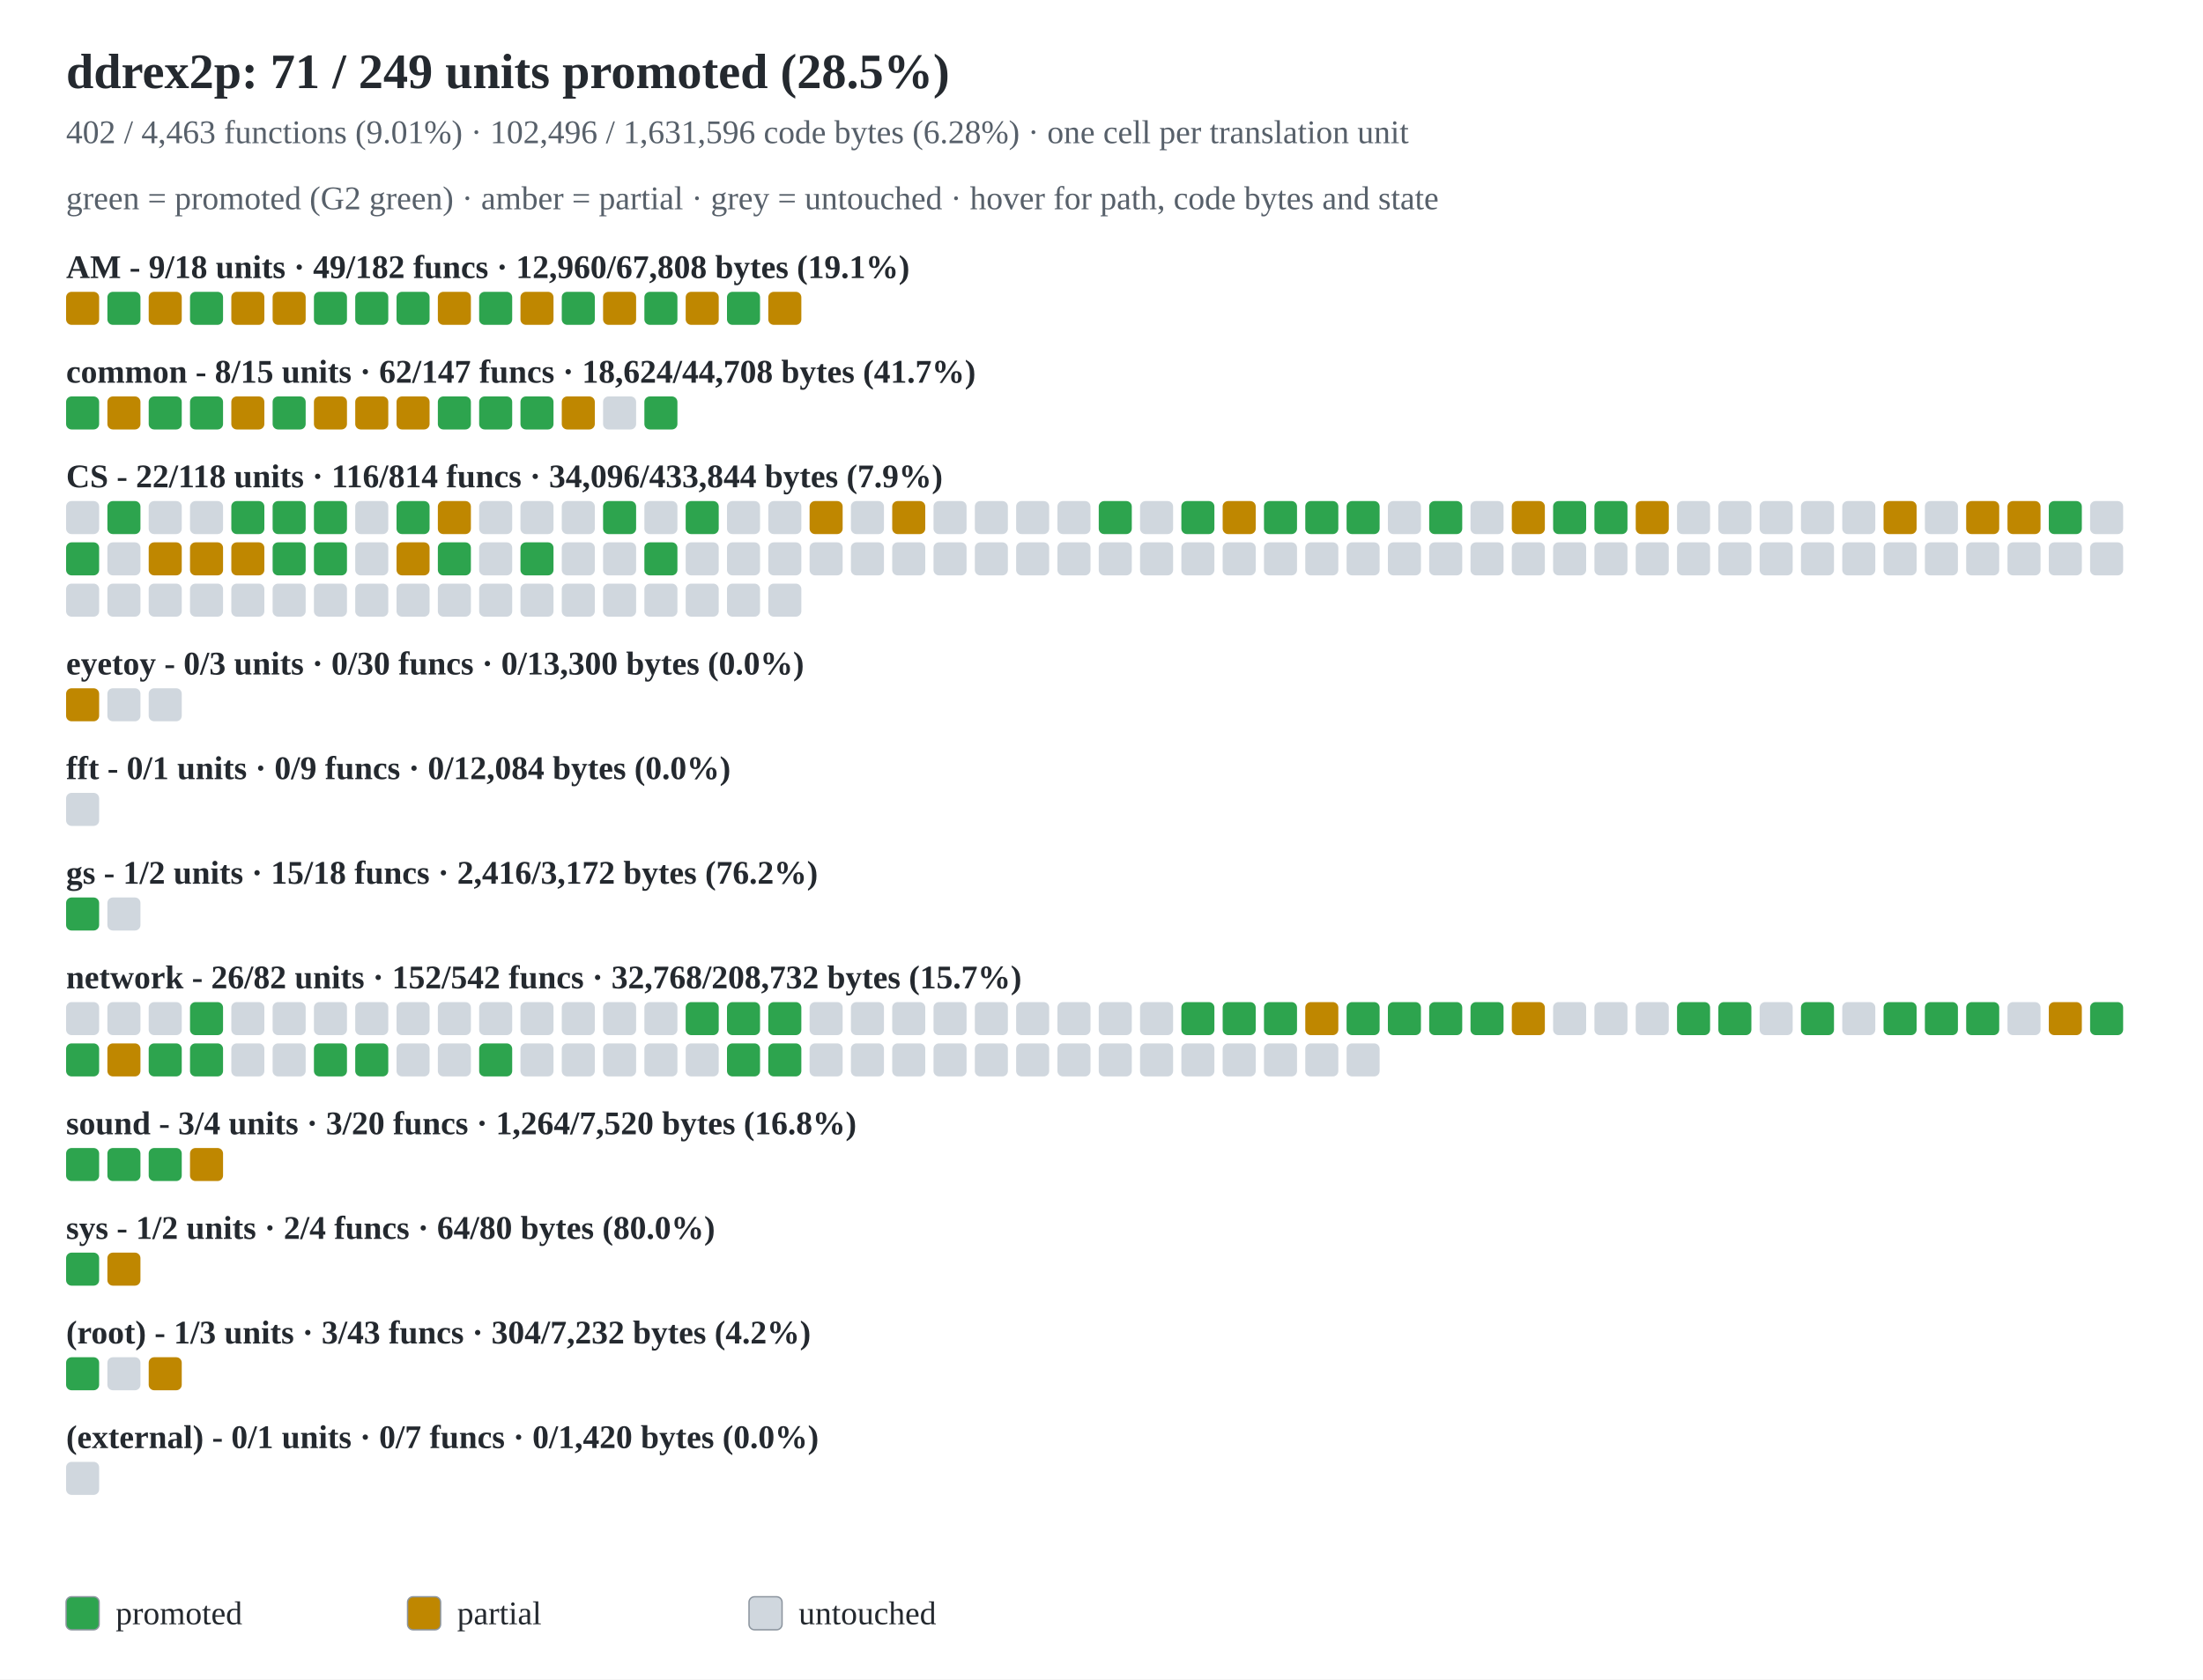
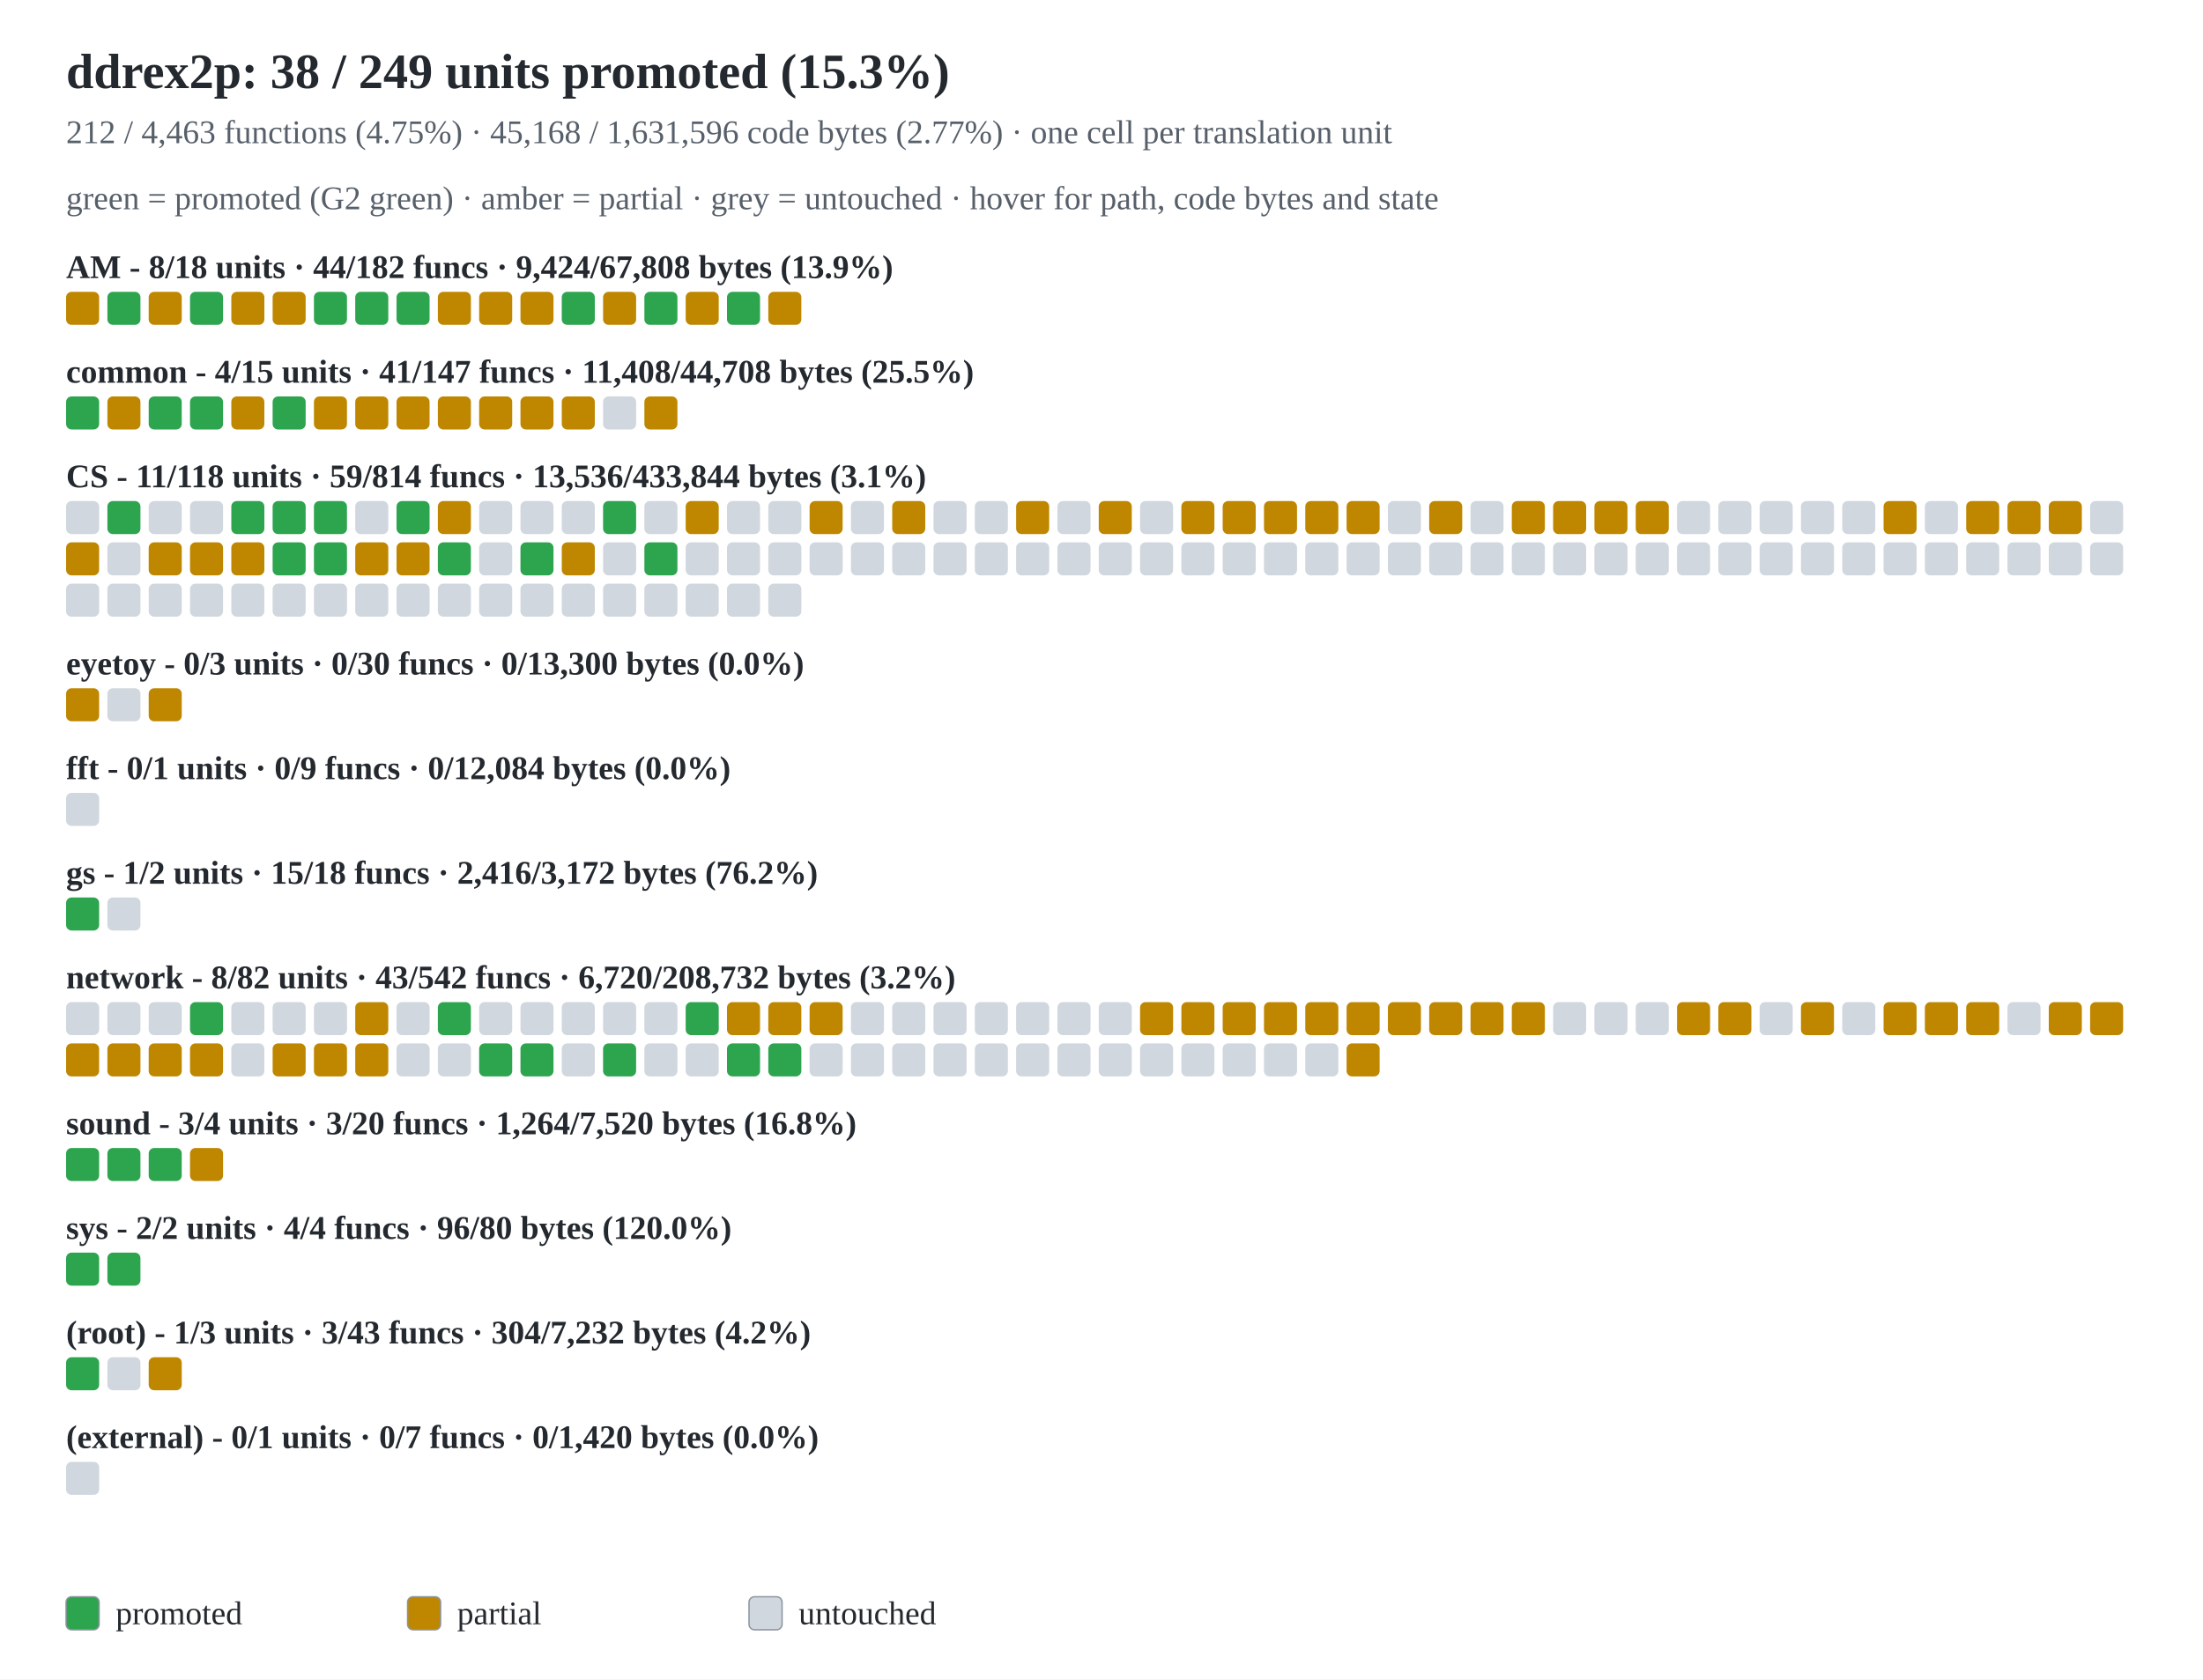
<svg xmlns="http://www.w3.org/2000/svg" width="800" height="610" viewBox="0 0 800 610" role="img" aria-label="ddrex2p translation unit heatmap">
  <rect width="800" height="610" fill="#ffffff" />
-   <text x="24" y="32" font-size="18" font-weight="600" fill="#24292f">ddrex2p: 71 / 249 units promoted (28.5%)</text>
-   <text x="24" y="52" font-size="12" fill="#57606a">402 / 4,463 functions (9.01%) · 102,496 / 1,631,596 code bytes (6.28%) · one cell per translation unit</text>
+   <text x="24" y="32" font-size="18" font-weight="600" fill="#24292f">ddrex2p: 38 / 249 units promoted (15.3%)</text>
+   <text x="24" y="52" font-size="12" fill="#57606a">212 / 4,463 functions (4.75%) · 45,168 / 1,631,596 code bytes (2.77%) · one cell per translation unit</text>
  <text x="24" y="76" font-size="12" fill="#57606a">green = promoted (G2 green) · amber = partial · grey = untouched · hover for path, code bytes and state</text>
  <g class="module" data-module="AM">
-     <text x="24" y="101" font-size="12" font-weight="600" fill="#24292f">AM - 9/18 units · 49/182 funcs · 12,960/67,808 bytes (19.1%)</text>
+     <text x="24" y="101" font-size="12" font-weight="600" fill="#24292f">AM - 8/18 units · 44/182 funcs · 9,424/67,808 bytes (13.9%)</text>
    <rect class="cell" data-state="partial" x="24" y="106" width="12" height="12" rx="2" fill="#bf8700" />
    <rect class="cell" data-state="promoted" x="39" y="106" width="12" height="12" rx="2" fill="#2da44e" />
    <rect class="cell" data-state="partial" x="54" y="106" width="12" height="12" rx="2" fill="#bf8700" />
    <rect class="cell" data-state="promoted" x="69" y="106" width="12" height="12" rx="2" fill="#2da44e" />
    <rect class="cell" data-state="partial" x="84" y="106" width="12" height="12" rx="2" fill="#bf8700" />
    <rect class="cell" data-state="partial" x="99" y="106" width="12" height="12" rx="2" fill="#bf8700" />
    <rect class="cell" data-state="promoted" x="114" y="106" width="12" height="12" rx="2" fill="#2da44e" />
    <rect class="cell" data-state="promoted" x="129" y="106" width="12" height="12" rx="2" fill="#2da44e" />
    <rect class="cell" data-state="promoted" x="144" y="106" width="12" height="12" rx="2" fill="#2da44e" />
    <rect class="cell" data-state="partial" x="159" y="106" width="12" height="12" rx="2" fill="#bf8700" />
-     <rect class="cell" data-state="promoted" x="174" y="106" width="12" height="12" rx="2" fill="#2da44e" />
+     <rect class="cell" data-state="partial" x="174" y="106" width="12" height="12" rx="2" fill="#bf8700" />
    <rect class="cell" data-state="partial" x="189" y="106" width="12" height="12" rx="2" fill="#bf8700" />
    <rect class="cell" data-state="promoted" x="204" y="106" width="12" height="12" rx="2" fill="#2da44e" />
    <rect class="cell" data-state="partial" x="219" y="106" width="12" height="12" rx="2" fill="#bf8700" />
    <rect class="cell" data-state="promoted" x="234" y="106" width="12" height="12" rx="2" fill="#2da44e" />
    <rect class="cell" data-state="partial" x="249" y="106" width="12" height="12" rx="2" fill="#bf8700" />
    <rect class="cell" data-state="promoted" x="264" y="106" width="12" height="12" rx="2" fill="#2da44e" />
    <rect class="cell" data-state="partial" x="279" y="106" width="12" height="12" rx="2" fill="#bf8700" />
  </g>
  <g class="module" data-module="common">
-     <text x="24" y="139" font-size="12" font-weight="600" fill="#24292f">common - 8/15 units · 62/147 funcs · 18,624/44,708 bytes (41.7%)</text>
+     <text x="24" y="139" font-size="12" font-weight="600" fill="#24292f">common - 4/15 units · 41/147 funcs · 11,408/44,708 bytes (25.5%)</text>
    <rect class="cell" data-state="promoted" x="24" y="144" width="12" height="12" rx="2" fill="#2da44e" />
    <rect class="cell" data-state="partial" x="39" y="144" width="12" height="12" rx="2" fill="#bf8700" />
    <rect class="cell" data-state="promoted" x="54" y="144" width="12" height="12" rx="2" fill="#2da44e" />
    <rect class="cell" data-state="promoted" x="69" y="144" width="12" height="12" rx="2" fill="#2da44e" />
    <rect class="cell" data-state="partial" x="84" y="144" width="12" height="12" rx="2" fill="#bf8700" />
    <rect class="cell" data-state="promoted" x="99" y="144" width="12" height="12" rx="2" fill="#2da44e" />
    <rect class="cell" data-state="partial" x="114" y="144" width="12" height="12" rx="2" fill="#bf8700" />
    <rect class="cell" data-state="partial" x="129" y="144" width="12" height="12" rx="2" fill="#bf8700" />
    <rect class="cell" data-state="partial" x="144" y="144" width="12" height="12" rx="2" fill="#bf8700" />
-     <rect class="cell" data-state="promoted" x="159" y="144" width="12" height="12" rx="2" fill="#2da44e" />
-     <rect class="cell" data-state="promoted" x="174" y="144" width="12" height="12" rx="2" fill="#2da44e" />
-     <rect class="cell" data-state="promoted" x="189" y="144" width="12" height="12" rx="2" fill="#2da44e" />
+     <rect class="cell" data-state="partial" x="159" y="144" width="12" height="12" rx="2" fill="#bf8700" />
+     <rect class="cell" data-state="partial" x="174" y="144" width="12" height="12" rx="2" fill="#bf8700" />
+     <rect class="cell" data-state="partial" x="189" y="144" width="12" height="12" rx="2" fill="#bf8700" />
    <rect class="cell" data-state="partial" x="204" y="144" width="12" height="12" rx="2" fill="#bf8700" />
    <rect class="cell" data-state="untouched" x="219" y="144" width="12" height="12" rx="2" fill="#d0d7de" />
-     <rect class="cell" data-state="promoted" x="234" y="144" width="12" height="12" rx="2" fill="#2da44e" />
+     <rect class="cell" data-state="partial" x="234" y="144" width="12" height="12" rx="2" fill="#bf8700" />
  </g>
  <g class="module" data-module="CS">
-     <text x="24" y="177" font-size="12" font-weight="600" fill="#24292f">CS - 22/118 units · 116/814 funcs · 34,096/433,844 bytes (7.9%)</text>
+     <text x="24" y="177" font-size="12" font-weight="600" fill="#24292f">CS - 11/118 units · 59/814 funcs · 13,536/433,844 bytes (3.1%)</text>
    <rect class="cell" data-state="untouched" x="24" y="182" width="12" height="12" rx="2" fill="#d0d7de" />
    <rect class="cell" data-state="promoted" x="39" y="182" width="12" height="12" rx="2" fill="#2da44e" />
    <rect class="cell" data-state="untouched" x="54" y="182" width="12" height="12" rx="2" fill="#d0d7de" />
    <rect class="cell" data-state="untouched" x="69" y="182" width="12" height="12" rx="2" fill="#d0d7de" />
    <rect class="cell" data-state="promoted" x="84" y="182" width="12" height="12" rx="2" fill="#2da44e" />
    <rect class="cell" data-state="promoted" x="99" y="182" width="12" height="12" rx="2" fill="#2da44e" />
    <rect class="cell" data-state="promoted" x="114" y="182" width="12" height="12" rx="2" fill="#2da44e" />
    <rect class="cell" data-state="untouched" x="129" y="182" width="12" height="12" rx="2" fill="#d0d7de" />
    <rect class="cell" data-state="promoted" x="144" y="182" width="12" height="12" rx="2" fill="#2da44e" />
    <rect class="cell" data-state="partial" x="159" y="182" width="12" height="12" rx="2" fill="#bf8700" />
    <rect class="cell" data-state="untouched" x="174" y="182" width="12" height="12" rx="2" fill="#d0d7de" />
    <rect class="cell" data-state="untouched" x="189" y="182" width="12" height="12" rx="2" fill="#d0d7de" />
    <rect class="cell" data-state="untouched" x="204" y="182" width="12" height="12" rx="2" fill="#d0d7de" />
    <rect class="cell" data-state="promoted" x="219" y="182" width="12" height="12" rx="2" fill="#2da44e" />
    <rect class="cell" data-state="untouched" x="234" y="182" width="12" height="12" rx="2" fill="#d0d7de" />
-     <rect class="cell" data-state="promoted" x="249" y="182" width="12" height="12" rx="2" fill="#2da44e" />
+     <rect class="cell" data-state="partial" x="249" y="182" width="12" height="12" rx="2" fill="#bf8700" />
    <rect class="cell" data-state="untouched" x="264" y="182" width="12" height="12" rx="2" fill="#d0d7de" />
    <rect class="cell" data-state="untouched" x="279" y="182" width="12" height="12" rx="2" fill="#d0d7de" />
    <rect class="cell" data-state="partial" x="294" y="182" width="12" height="12" rx="2" fill="#bf8700" />
    <rect class="cell" data-state="untouched" x="309" y="182" width="12" height="12" rx="2" fill="#d0d7de" />
    <rect class="cell" data-state="partial" x="324" y="182" width="12" height="12" rx="2" fill="#bf8700" />
    <rect class="cell" data-state="untouched" x="339" y="182" width="12" height="12" rx="2" fill="#d0d7de" />
    <rect class="cell" data-state="untouched" x="354" y="182" width="12" height="12" rx="2" fill="#d0d7de" />
-     <rect class="cell" data-state="untouched" x="369" y="182" width="12" height="12" rx="2" fill="#d0d7de" />
+     <rect class="cell" data-state="partial" x="369" y="182" width="12" height="12" rx="2" fill="#bf8700" />
    <rect class="cell" data-state="untouched" x="384" y="182" width="12" height="12" rx="2" fill="#d0d7de" />
-     <rect class="cell" data-state="promoted" x="399" y="182" width="12" height="12" rx="2" fill="#2da44e" />
+     <rect class="cell" data-state="partial" x="399" y="182" width="12" height="12" rx="2" fill="#bf8700" />
    <rect class="cell" data-state="untouched" x="414" y="182" width="12" height="12" rx="2" fill="#d0d7de" />
-     <rect class="cell" data-state="promoted" x="429" y="182" width="12" height="12" rx="2" fill="#2da44e" />
+     <rect class="cell" data-state="partial" x="429" y="182" width="12" height="12" rx="2" fill="#bf8700" />
    <rect class="cell" data-state="partial" x="444" y="182" width="12" height="12" rx="2" fill="#bf8700" />
-     <rect class="cell" data-state="promoted" x="459" y="182" width="12" height="12" rx="2" fill="#2da44e" />
-     <rect class="cell" data-state="promoted" x="474" y="182" width="12" height="12" rx="2" fill="#2da44e" />
-     <rect class="cell" data-state="promoted" x="489" y="182" width="12" height="12" rx="2" fill="#2da44e" />
+     <rect class="cell" data-state="partial" x="459" y="182" width="12" height="12" rx="2" fill="#bf8700" />
+     <rect class="cell" data-state="partial" x="474" y="182" width="12" height="12" rx="2" fill="#bf8700" />
+     <rect class="cell" data-state="partial" x="489" y="182" width="12" height="12" rx="2" fill="#bf8700" />
    <rect class="cell" data-state="untouched" x="504" y="182" width="12" height="12" rx="2" fill="#d0d7de" />
-     <rect class="cell" data-state="promoted" x="519" y="182" width="12" height="12" rx="2" fill="#2da44e" />
+     <rect class="cell" data-state="partial" x="519" y="182" width="12" height="12" rx="2" fill="#bf8700" />
    <rect class="cell" data-state="untouched" x="534" y="182" width="12" height="12" rx="2" fill="#d0d7de" />
    <rect class="cell" data-state="partial" x="549" y="182" width="12" height="12" rx="2" fill="#bf8700" />
-     <rect class="cell" data-state="promoted" x="564" y="182" width="12" height="12" rx="2" fill="#2da44e" />
-     <rect class="cell" data-state="promoted" x="579" y="182" width="12" height="12" rx="2" fill="#2da44e" />
+     <rect class="cell" data-state="partial" x="564" y="182" width="12" height="12" rx="2" fill="#bf8700" />
+     <rect class="cell" data-state="partial" x="579" y="182" width="12" height="12" rx="2" fill="#bf8700" />
    <rect class="cell" data-state="partial" x="594" y="182" width="12" height="12" rx="2" fill="#bf8700" />
    <rect class="cell" data-state="untouched" x="609" y="182" width="12" height="12" rx="2" fill="#d0d7de" />
    <rect class="cell" data-state="untouched" x="624" y="182" width="12" height="12" rx="2" fill="#d0d7de" />
    <rect class="cell" data-state="untouched" x="639" y="182" width="12" height="12" rx="2" fill="#d0d7de" />
    <rect class="cell" data-state="untouched" x="654" y="182" width="12" height="12" rx="2" fill="#d0d7de" />
    <rect class="cell" data-state="untouched" x="669" y="182" width="12" height="12" rx="2" fill="#d0d7de" />
    <rect class="cell" data-state="partial" x="684" y="182" width="12" height="12" rx="2" fill="#bf8700" />
    <rect class="cell" data-state="untouched" x="699" y="182" width="12" height="12" rx="2" fill="#d0d7de" />
    <rect class="cell" data-state="partial" x="714" y="182" width="12" height="12" rx="2" fill="#bf8700" />
    <rect class="cell" data-state="partial" x="729" y="182" width="12" height="12" rx="2" fill="#bf8700" />
-     <rect class="cell" data-state="promoted" x="744" y="182" width="12" height="12" rx="2" fill="#2da44e" />
+     <rect class="cell" data-state="partial" x="744" y="182" width="12" height="12" rx="2" fill="#bf8700" />
    <rect class="cell" data-state="untouched" x="759" y="182" width="12" height="12" rx="2" fill="#d0d7de" />
-     <rect class="cell" data-state="promoted" x="24" y="197" width="12" height="12" rx="2" fill="#2da44e" />
+     <rect class="cell" data-state="partial" x="24" y="197" width="12" height="12" rx="2" fill="#bf8700" />
    <rect class="cell" data-state="untouched" x="39" y="197" width="12" height="12" rx="2" fill="#d0d7de" />
    <rect class="cell" data-state="partial" x="54" y="197" width="12" height="12" rx="2" fill="#bf8700" />
    <rect class="cell" data-state="partial" x="69" y="197" width="12" height="12" rx="2" fill="#bf8700" />
    <rect class="cell" data-state="partial" x="84" y="197" width="12" height="12" rx="2" fill="#bf8700" />
    <rect class="cell" data-state="promoted" x="99" y="197" width="12" height="12" rx="2" fill="#2da44e" />
    <rect class="cell" data-state="promoted" x="114" y="197" width="12" height="12" rx="2" fill="#2da44e" />
-     <rect class="cell" data-state="untouched" x="129" y="197" width="12" height="12" rx="2" fill="#d0d7de" />
+     <rect class="cell" data-state="partial" x="129" y="197" width="12" height="12" rx="2" fill="#bf8700" />
    <rect class="cell" data-state="partial" x="144" y="197" width="12" height="12" rx="2" fill="#bf8700" />
    <rect class="cell" data-state="promoted" x="159" y="197" width="12" height="12" rx="2" fill="#2da44e" />
    <rect class="cell" data-state="untouched" x="174" y="197" width="12" height="12" rx="2" fill="#d0d7de" />
    <rect class="cell" data-state="promoted" x="189" y="197" width="12" height="12" rx="2" fill="#2da44e" />
-     <rect class="cell" data-state="untouched" x="204" y="197" width="12" height="12" rx="2" fill="#d0d7de" />
+     <rect class="cell" data-state="partial" x="204" y="197" width="12" height="12" rx="2" fill="#bf8700" />
    <rect class="cell" data-state="untouched" x="219" y="197" width="12" height="12" rx="2" fill="#d0d7de" />
    <rect class="cell" data-state="promoted" x="234" y="197" width="12" height="12" rx="2" fill="#2da44e" />
    <rect class="cell" data-state="untouched" x="249" y="197" width="12" height="12" rx="2" fill="#d0d7de" />
    <rect class="cell" data-state="untouched" x="264" y="197" width="12" height="12" rx="2" fill="#d0d7de" />
    <rect class="cell" data-state="untouched" x="279" y="197" width="12" height="12" rx="2" fill="#d0d7de" />
    <rect class="cell" data-state="untouched" x="294" y="197" width="12" height="12" rx="2" fill="#d0d7de" />
    <rect class="cell" data-state="untouched" x="309" y="197" width="12" height="12" rx="2" fill="#d0d7de" />
    <rect class="cell" data-state="untouched" x="324" y="197" width="12" height="12" rx="2" fill="#d0d7de" />
    <rect class="cell" data-state="untouched" x="339" y="197" width="12" height="12" rx="2" fill="#d0d7de" />
    <rect class="cell" data-state="untouched" x="354" y="197" width="12" height="12" rx="2" fill="#d0d7de" />
    <rect class="cell" data-state="untouched" x="369" y="197" width="12" height="12" rx="2" fill="#d0d7de" />
    <rect class="cell" data-state="untouched" x="384" y="197" width="12" height="12" rx="2" fill="#d0d7de" />
    <rect class="cell" data-state="untouched" x="399" y="197" width="12" height="12" rx="2" fill="#d0d7de" />
    <rect class="cell" data-state="untouched" x="414" y="197" width="12" height="12" rx="2" fill="#d0d7de" />
    <rect class="cell" data-state="untouched" x="429" y="197" width="12" height="12" rx="2" fill="#d0d7de" />
    <rect class="cell" data-state="untouched" x="444" y="197" width="12" height="12" rx="2" fill="#d0d7de" />
    <rect class="cell" data-state="untouched" x="459" y="197" width="12" height="12" rx="2" fill="#d0d7de" />
    <rect class="cell" data-state="untouched" x="474" y="197" width="12" height="12" rx="2" fill="#d0d7de" />
    <rect class="cell" data-state="untouched" x="489" y="197" width="12" height="12" rx="2" fill="#d0d7de" />
    <rect class="cell" data-state="untouched" x="504" y="197" width="12" height="12" rx="2" fill="#d0d7de" />
    <rect class="cell" data-state="untouched" x="519" y="197" width="12" height="12" rx="2" fill="#d0d7de" />
    <rect class="cell" data-state="untouched" x="534" y="197" width="12" height="12" rx="2" fill="#d0d7de" />
    <rect class="cell" data-state="untouched" x="549" y="197" width="12" height="12" rx="2" fill="#d0d7de" />
    <rect class="cell" data-state="untouched" x="564" y="197" width="12" height="12" rx="2" fill="#d0d7de" />
    <rect class="cell" data-state="untouched" x="579" y="197" width="12" height="12" rx="2" fill="#d0d7de" />
    <rect class="cell" data-state="untouched" x="594" y="197" width="12" height="12" rx="2" fill="#d0d7de" />
    <rect class="cell" data-state="untouched" x="609" y="197" width="12" height="12" rx="2" fill="#d0d7de" />
    <rect class="cell" data-state="untouched" x="624" y="197" width="12" height="12" rx="2" fill="#d0d7de" />
    <rect class="cell" data-state="untouched" x="639" y="197" width="12" height="12" rx="2" fill="#d0d7de" />
    <rect class="cell" data-state="untouched" x="654" y="197" width="12" height="12" rx="2" fill="#d0d7de" />
    <rect class="cell" data-state="untouched" x="669" y="197" width="12" height="12" rx="2" fill="#d0d7de" />
    <rect class="cell" data-state="untouched" x="684" y="197" width="12" height="12" rx="2" fill="#d0d7de" />
    <rect class="cell" data-state="untouched" x="699" y="197" width="12" height="12" rx="2" fill="#d0d7de" />
    <rect class="cell" data-state="untouched" x="714" y="197" width="12" height="12" rx="2" fill="#d0d7de" />
    <rect class="cell" data-state="untouched" x="729" y="197" width="12" height="12" rx="2" fill="#d0d7de" />
    <rect class="cell" data-state="untouched" x="744" y="197" width="12" height="12" rx="2" fill="#d0d7de" />
    <rect class="cell" data-state="untouched" x="759" y="197" width="12" height="12" rx="2" fill="#d0d7de" />
    <rect class="cell" data-state="untouched" x="24" y="212" width="12" height="12" rx="2" fill="#d0d7de" />
    <rect class="cell" data-state="untouched" x="39" y="212" width="12" height="12" rx="2" fill="#d0d7de" />
    <rect class="cell" data-state="untouched" x="54" y="212" width="12" height="12" rx="2" fill="#d0d7de" />
    <rect class="cell" data-state="untouched" x="69" y="212" width="12" height="12" rx="2" fill="#d0d7de" />
    <rect class="cell" data-state="untouched" x="84" y="212" width="12" height="12" rx="2" fill="#d0d7de" />
    <rect class="cell" data-state="untouched" x="99" y="212" width="12" height="12" rx="2" fill="#d0d7de" />
    <rect class="cell" data-state="untouched" x="114" y="212" width="12" height="12" rx="2" fill="#d0d7de" />
    <rect class="cell" data-state="untouched" x="129" y="212" width="12" height="12" rx="2" fill="#d0d7de" />
    <rect class="cell" data-state="untouched" x="144" y="212" width="12" height="12" rx="2" fill="#d0d7de" />
    <rect class="cell" data-state="untouched" x="159" y="212" width="12" height="12" rx="2" fill="#d0d7de" />
    <rect class="cell" data-state="untouched" x="174" y="212" width="12" height="12" rx="2" fill="#d0d7de" />
    <rect class="cell" data-state="untouched" x="189" y="212" width="12" height="12" rx="2" fill="#d0d7de" />
    <rect class="cell" data-state="untouched" x="204" y="212" width="12" height="12" rx="2" fill="#d0d7de" />
    <rect class="cell" data-state="untouched" x="219" y="212" width="12" height="12" rx="2" fill="#d0d7de" />
    <rect class="cell" data-state="untouched" x="234" y="212" width="12" height="12" rx="2" fill="#d0d7de" />
    <rect class="cell" data-state="untouched" x="249" y="212" width="12" height="12" rx="2" fill="#d0d7de" />
    <rect class="cell" data-state="untouched" x="264" y="212" width="12" height="12" rx="2" fill="#d0d7de" />
    <rect class="cell" data-state="untouched" x="279" y="212" width="12" height="12" rx="2" fill="#d0d7de" />
  </g>
  <g class="module" data-module="eyetoy">
    <text x="24" y="245" font-size="12" font-weight="600" fill="#24292f">eyetoy - 0/3 units · 0/30 funcs · 0/13,300 bytes (0.0%)</text>
    <rect class="cell" data-state="partial" x="24" y="250" width="12" height="12" rx="2" fill="#bf8700" />
    <rect class="cell" data-state="untouched" x="39" y="250" width="12" height="12" rx="2" fill="#d0d7de" />
-     <rect class="cell" data-state="untouched" x="54" y="250" width="12" height="12" rx="2" fill="#d0d7de" />
+     <rect class="cell" data-state="partial" x="54" y="250" width="12" height="12" rx="2" fill="#bf8700" />
  </g>
  <g class="module" data-module="fft">
    <text x="24" y="283" font-size="12" font-weight="600" fill="#24292f">fft - 0/1 units · 0/9 funcs · 0/12,084 bytes (0.0%)</text>
    <rect class="cell" data-state="untouched" x="24" y="288" width="12" height="12" rx="2" fill="#d0d7de" />
  </g>
  <g class="module" data-module="gs">
    <text x="24" y="321" font-size="12" font-weight="600" fill="#24292f">gs - 1/2 units · 15/18 funcs · 2,416/3,172 bytes (76.2%)</text>
    <rect class="cell" data-state="promoted" x="24" y="326" width="12" height="12" rx="2" fill="#2da44e" />
    <rect class="cell" data-state="untouched" x="39" y="326" width="12" height="12" rx="2" fill="#d0d7de" />
  </g>
  <g class="module" data-module="network">
-     <text x="24" y="359" font-size="12" font-weight="600" fill="#24292f">network - 26/82 units · 152/542 funcs · 32,768/208,732 bytes (15.7%)</text>
+     <text x="24" y="359" font-size="12" font-weight="600" fill="#24292f">network - 8/82 units · 43/542 funcs · 6,720/208,732 bytes (3.2%)</text>
    <rect class="cell" data-state="untouched" x="24" y="364" width="12" height="12" rx="2" fill="#d0d7de" />
    <rect class="cell" data-state="untouched" x="39" y="364" width="12" height="12" rx="2" fill="#d0d7de" />
    <rect class="cell" data-state="untouched" x="54" y="364" width="12" height="12" rx="2" fill="#d0d7de" />
    <rect class="cell" data-state="promoted" x="69" y="364" width="12" height="12" rx="2" fill="#2da44e" />
    <rect class="cell" data-state="untouched" x="84" y="364" width="12" height="12" rx="2" fill="#d0d7de" />
    <rect class="cell" data-state="untouched" x="99" y="364" width="12" height="12" rx="2" fill="#d0d7de" />
    <rect class="cell" data-state="untouched" x="114" y="364" width="12" height="12" rx="2" fill="#d0d7de" />
-     <rect class="cell" data-state="untouched" x="129" y="364" width="12" height="12" rx="2" fill="#d0d7de" />
+     <rect class="cell" data-state="partial" x="129" y="364" width="12" height="12" rx="2" fill="#bf8700" />
    <rect class="cell" data-state="untouched" x="144" y="364" width="12" height="12" rx="2" fill="#d0d7de" />
-     <rect class="cell" data-state="untouched" x="159" y="364" width="12" height="12" rx="2" fill="#d0d7de" />
+     <rect class="cell" data-state="promoted" x="159" y="364" width="12" height="12" rx="2" fill="#2da44e" />
    <rect class="cell" data-state="untouched" x="174" y="364" width="12" height="12" rx="2" fill="#d0d7de" />
    <rect class="cell" data-state="untouched" x="189" y="364" width="12" height="12" rx="2" fill="#d0d7de" />
    <rect class="cell" data-state="untouched" x="204" y="364" width="12" height="12" rx="2" fill="#d0d7de" />
    <rect class="cell" data-state="untouched" x="219" y="364" width="12" height="12" rx="2" fill="#d0d7de" />
    <rect class="cell" data-state="untouched" x="234" y="364" width="12" height="12" rx="2" fill="#d0d7de" />
    <rect class="cell" data-state="promoted" x="249" y="364" width="12" height="12" rx="2" fill="#2da44e" />
-     <rect class="cell" data-state="promoted" x="264" y="364" width="12" height="12" rx="2" fill="#2da44e" />
-     <rect class="cell" data-state="promoted" x="279" y="364" width="12" height="12" rx="2" fill="#2da44e" />
-     <rect class="cell" data-state="untouched" x="294" y="364" width="12" height="12" rx="2" fill="#d0d7de" />
+     <rect class="cell" data-state="partial" x="264" y="364" width="12" height="12" rx="2" fill="#bf8700" />
+     <rect class="cell" data-state="partial" x="279" y="364" width="12" height="12" rx="2" fill="#bf8700" />
+     <rect class="cell" data-state="partial" x="294" y="364" width="12" height="12" rx="2" fill="#bf8700" />
    <rect class="cell" data-state="untouched" x="309" y="364" width="12" height="12" rx="2" fill="#d0d7de" />
    <rect class="cell" data-state="untouched" x="324" y="364" width="12" height="12" rx="2" fill="#d0d7de" />
    <rect class="cell" data-state="untouched" x="339" y="364" width="12" height="12" rx="2" fill="#d0d7de" />
    <rect class="cell" data-state="untouched" x="354" y="364" width="12" height="12" rx="2" fill="#d0d7de" />
    <rect class="cell" data-state="untouched" x="369" y="364" width="12" height="12" rx="2" fill="#d0d7de" />
    <rect class="cell" data-state="untouched" x="384" y="364" width="12" height="12" rx="2" fill="#d0d7de" />
    <rect class="cell" data-state="untouched" x="399" y="364" width="12" height="12" rx="2" fill="#d0d7de" />
-     <rect class="cell" data-state="untouched" x="414" y="364" width="12" height="12" rx="2" fill="#d0d7de" />
-     <rect class="cell" data-state="promoted" x="429" y="364" width="12" height="12" rx="2" fill="#2da44e" />
-     <rect class="cell" data-state="promoted" x="444" y="364" width="12" height="12" rx="2" fill="#2da44e" />
-     <rect class="cell" data-state="promoted" x="459" y="364" width="12" height="12" rx="2" fill="#2da44e" />
+     <rect class="cell" data-state="partial" x="414" y="364" width="12" height="12" rx="2" fill="#bf8700" />
+     <rect class="cell" data-state="partial" x="429" y="364" width="12" height="12" rx="2" fill="#bf8700" />
+     <rect class="cell" data-state="partial" x="444" y="364" width="12" height="12" rx="2" fill="#bf8700" />
+     <rect class="cell" data-state="partial" x="459" y="364" width="12" height="12" rx="2" fill="#bf8700" />
    <rect class="cell" data-state="partial" x="474" y="364" width="12" height="12" rx="2" fill="#bf8700" />
-     <rect class="cell" data-state="promoted" x="489" y="364" width="12" height="12" rx="2" fill="#2da44e" />
-     <rect class="cell" data-state="promoted" x="504" y="364" width="12" height="12" rx="2" fill="#2da44e" />
-     <rect class="cell" data-state="promoted" x="519" y="364" width="12" height="12" rx="2" fill="#2da44e" />
-     <rect class="cell" data-state="promoted" x="534" y="364" width="12" height="12" rx="2" fill="#2da44e" />
+     <rect class="cell" data-state="partial" x="489" y="364" width="12" height="12" rx="2" fill="#bf8700" />
+     <rect class="cell" data-state="partial" x="504" y="364" width="12" height="12" rx="2" fill="#bf8700" />
+     <rect class="cell" data-state="partial" x="519" y="364" width="12" height="12" rx="2" fill="#bf8700" />
+     <rect class="cell" data-state="partial" x="534" y="364" width="12" height="12" rx="2" fill="#bf8700" />
    <rect class="cell" data-state="partial" x="549" y="364" width="12" height="12" rx="2" fill="#bf8700" />
    <rect class="cell" data-state="untouched" x="564" y="364" width="12" height="12" rx="2" fill="#d0d7de" />
    <rect class="cell" data-state="untouched" x="579" y="364" width="12" height="12" rx="2" fill="#d0d7de" />
    <rect class="cell" data-state="untouched" x="594" y="364" width="12" height="12" rx="2" fill="#d0d7de" />
-     <rect class="cell" data-state="promoted" x="609" y="364" width="12" height="12" rx="2" fill="#2da44e" />
-     <rect class="cell" data-state="promoted" x="624" y="364" width="12" height="12" rx="2" fill="#2da44e" />
+     <rect class="cell" data-state="partial" x="609" y="364" width="12" height="12" rx="2" fill="#bf8700" />
+     <rect class="cell" data-state="partial" x="624" y="364" width="12" height="12" rx="2" fill="#bf8700" />
    <rect class="cell" data-state="untouched" x="639" y="364" width="12" height="12" rx="2" fill="#d0d7de" />
-     <rect class="cell" data-state="promoted" x="654" y="364" width="12" height="12" rx="2" fill="#2da44e" />
+     <rect class="cell" data-state="partial" x="654" y="364" width="12" height="12" rx="2" fill="#bf8700" />
    <rect class="cell" data-state="untouched" x="669" y="364" width="12" height="12" rx="2" fill="#d0d7de" />
-     <rect class="cell" data-state="promoted" x="684" y="364" width="12" height="12" rx="2" fill="#2da44e" />
-     <rect class="cell" data-state="promoted" x="699" y="364" width="12" height="12" rx="2" fill="#2da44e" />
-     <rect class="cell" data-state="promoted" x="714" y="364" width="12" height="12" rx="2" fill="#2da44e" />
+     <rect class="cell" data-state="partial" x="684" y="364" width="12" height="12" rx="2" fill="#bf8700" />
+     <rect class="cell" data-state="partial" x="699" y="364" width="12" height="12" rx="2" fill="#bf8700" />
+     <rect class="cell" data-state="partial" x="714" y="364" width="12" height="12" rx="2" fill="#bf8700" />
    <rect class="cell" data-state="untouched" x="729" y="364" width="12" height="12" rx="2" fill="#d0d7de" />
    <rect class="cell" data-state="partial" x="744" y="364" width="12" height="12" rx="2" fill="#bf8700" />
-     <rect class="cell" data-state="promoted" x="759" y="364" width="12" height="12" rx="2" fill="#2da44e" />
-     <rect class="cell" data-state="promoted" x="24" y="379" width="12" height="12" rx="2" fill="#2da44e" />
+     <rect class="cell" data-state="partial" x="759" y="364" width="12" height="12" rx="2" fill="#bf8700" />
+     <rect class="cell" data-state="partial" x="24" y="379" width="12" height="12" rx="2" fill="#bf8700" />
    <rect class="cell" data-state="partial" x="39" y="379" width="12" height="12" rx="2" fill="#bf8700" />
-     <rect class="cell" data-state="promoted" x="54" y="379" width="12" height="12" rx="2" fill="#2da44e" />
-     <rect class="cell" data-state="promoted" x="69" y="379" width="12" height="12" rx="2" fill="#2da44e" />
+     <rect class="cell" data-state="partial" x="54" y="379" width="12" height="12" rx="2" fill="#bf8700" />
+     <rect class="cell" data-state="partial" x="69" y="379" width="12" height="12" rx="2" fill="#bf8700" />
    <rect class="cell" data-state="untouched" x="84" y="379" width="12" height="12" rx="2" fill="#d0d7de" />
-     <rect class="cell" data-state="untouched" x="99" y="379" width="12" height="12" rx="2" fill="#d0d7de" />
-     <rect class="cell" data-state="promoted" x="114" y="379" width="12" height="12" rx="2" fill="#2da44e" />
-     <rect class="cell" data-state="promoted" x="129" y="379" width="12" height="12" rx="2" fill="#2da44e" />
+     <rect class="cell" data-state="partial" x="99" y="379" width="12" height="12" rx="2" fill="#bf8700" />
+     <rect class="cell" data-state="partial" x="114" y="379" width="12" height="12" rx="2" fill="#bf8700" />
+     <rect class="cell" data-state="partial" x="129" y="379" width="12" height="12" rx="2" fill="#bf8700" />
    <rect class="cell" data-state="untouched" x="144" y="379" width="12" height="12" rx="2" fill="#d0d7de" />
    <rect class="cell" data-state="untouched" x="159" y="379" width="12" height="12" rx="2" fill="#d0d7de" />
    <rect class="cell" data-state="promoted" x="174" y="379" width="12" height="12" rx="2" fill="#2da44e" />
-     <rect class="cell" data-state="untouched" x="189" y="379" width="12" height="12" rx="2" fill="#d0d7de" />
+     <rect class="cell" data-state="promoted" x="189" y="379" width="12" height="12" rx="2" fill="#2da44e" />
    <rect class="cell" data-state="untouched" x="204" y="379" width="12" height="12" rx="2" fill="#d0d7de" />
-     <rect class="cell" data-state="untouched" x="219" y="379" width="12" height="12" rx="2" fill="#d0d7de" />
+     <rect class="cell" data-state="promoted" x="219" y="379" width="12" height="12" rx="2" fill="#2da44e" />
    <rect class="cell" data-state="untouched" x="234" y="379" width="12" height="12" rx="2" fill="#d0d7de" />
    <rect class="cell" data-state="untouched" x="249" y="379" width="12" height="12" rx="2" fill="#d0d7de" />
    <rect class="cell" data-state="promoted" x="264" y="379" width="12" height="12" rx="2" fill="#2da44e" />
    <rect class="cell" data-state="promoted" x="279" y="379" width="12" height="12" rx="2" fill="#2da44e" />
    <rect class="cell" data-state="untouched" x="294" y="379" width="12" height="12" rx="2" fill="#d0d7de" />
    <rect class="cell" data-state="untouched" x="309" y="379" width="12" height="12" rx="2" fill="#d0d7de" />
    <rect class="cell" data-state="untouched" x="324" y="379" width="12" height="12" rx="2" fill="#d0d7de" />
    <rect class="cell" data-state="untouched" x="339" y="379" width="12" height="12" rx="2" fill="#d0d7de" />
    <rect class="cell" data-state="untouched" x="354" y="379" width="12" height="12" rx="2" fill="#d0d7de" />
    <rect class="cell" data-state="untouched" x="369" y="379" width="12" height="12" rx="2" fill="#d0d7de" />
    <rect class="cell" data-state="untouched" x="384" y="379" width="12" height="12" rx="2" fill="#d0d7de" />
    <rect class="cell" data-state="untouched" x="399" y="379" width="12" height="12" rx="2" fill="#d0d7de" />
    <rect class="cell" data-state="untouched" x="414" y="379" width="12" height="12" rx="2" fill="#d0d7de" />
    <rect class="cell" data-state="untouched" x="429" y="379" width="12" height="12" rx="2" fill="#d0d7de" />
    <rect class="cell" data-state="untouched" x="444" y="379" width="12" height="12" rx="2" fill="#d0d7de" />
    <rect class="cell" data-state="untouched" x="459" y="379" width="12" height="12" rx="2" fill="#d0d7de" />
    <rect class="cell" data-state="untouched" x="474" y="379" width="12" height="12" rx="2" fill="#d0d7de" />
-     <rect class="cell" data-state="untouched" x="489" y="379" width="12" height="12" rx="2" fill="#d0d7de" />
+     <rect class="cell" data-state="partial" x="489" y="379" width="12" height="12" rx="2" fill="#bf8700" />
  </g>
  <g class="module" data-module="sound">
    <text x="24" y="412" font-size="12" font-weight="600" fill="#24292f">sound - 3/4 units · 3/20 funcs · 1,264/7,520 bytes (16.8%)</text>
    <rect class="cell" data-state="promoted" x="24" y="417" width="12" height="12" rx="2" fill="#2da44e" />
    <rect class="cell" data-state="promoted" x="39" y="417" width="12" height="12" rx="2" fill="#2da44e" />
    <rect class="cell" data-state="promoted" x="54" y="417" width="12" height="12" rx="2" fill="#2da44e" />
    <rect class="cell" data-state="partial" x="69" y="417" width="12" height="12" rx="2" fill="#bf8700" />
  </g>
  <g class="module" data-module="sys">
-     <text x="24" y="450" font-size="12" font-weight="600" fill="#24292f">sys - 1/2 units · 2/4 funcs · 64/80 bytes (80.0%)</text>
+     <text x="24" y="450" font-size="12" font-weight="600" fill="#24292f">sys - 2/2 units · 4/4 funcs · 96/80 bytes (120.0%)</text>
    <rect class="cell" data-state="promoted" x="24" y="455" width="12" height="12" rx="2" fill="#2da44e" />
-     <rect class="cell" data-state="partial" x="39" y="455" width="12" height="12" rx="2" fill="#bf8700" />
+     <rect class="cell" data-state="promoted" x="39" y="455" width="12" height="12" rx="2" fill="#2da44e" />
  </g>
  <g class="module" data-module="(root)">
    <text x="24" y="488" font-size="12" font-weight="600" fill="#24292f">(root) - 1/3 units · 3/43 funcs · 304/7,232 bytes (4.2%)</text>
    <rect class="cell" data-state="promoted" x="24" y="493" width="12" height="12" rx="2" fill="#2da44e" />
    <rect class="cell" data-state="untouched" x="39" y="493" width="12" height="12" rx="2" fill="#d0d7de" />
    <rect class="cell" data-state="partial" x="54" y="493" width="12" height="12" rx="2" fill="#bf8700" />
  </g>
  <g class="module" data-module="(external)">
    <text x="24" y="526" font-size="12" font-weight="600" fill="#24292f">(external) - 0/1 units · 0/7 funcs · 0/1,420 bytes (0.0%)</text>
    <rect class="cell" data-state="untouched" x="24" y="531" width="12" height="12" rx="2" fill="#d0d7de" />
  </g>
  <g transform="translate(0 580)" class="legend">
    <rect x="24" y="0" width="12" height="12" rx="2" fill="#2da44e" stroke="#8c959f" stroke-width="0.5" />
    <text x="42" y="10" font-size="12" fill="#24292f">promoted</text>
    <rect x="148" y="0" width="12" height="12" rx="2" fill="#bf8700" stroke="#8c959f" stroke-width="0.5" />
    <text x="166" y="10" font-size="12" fill="#24292f">partial</text>
    <rect x="272" y="0" width="12" height="12" rx="2" fill="#d0d7de" stroke="#8c959f" stroke-width="0.5" />
    <text x="290" y="10" font-size="12" fill="#24292f">untouched</text>
  </g>
</svg>
